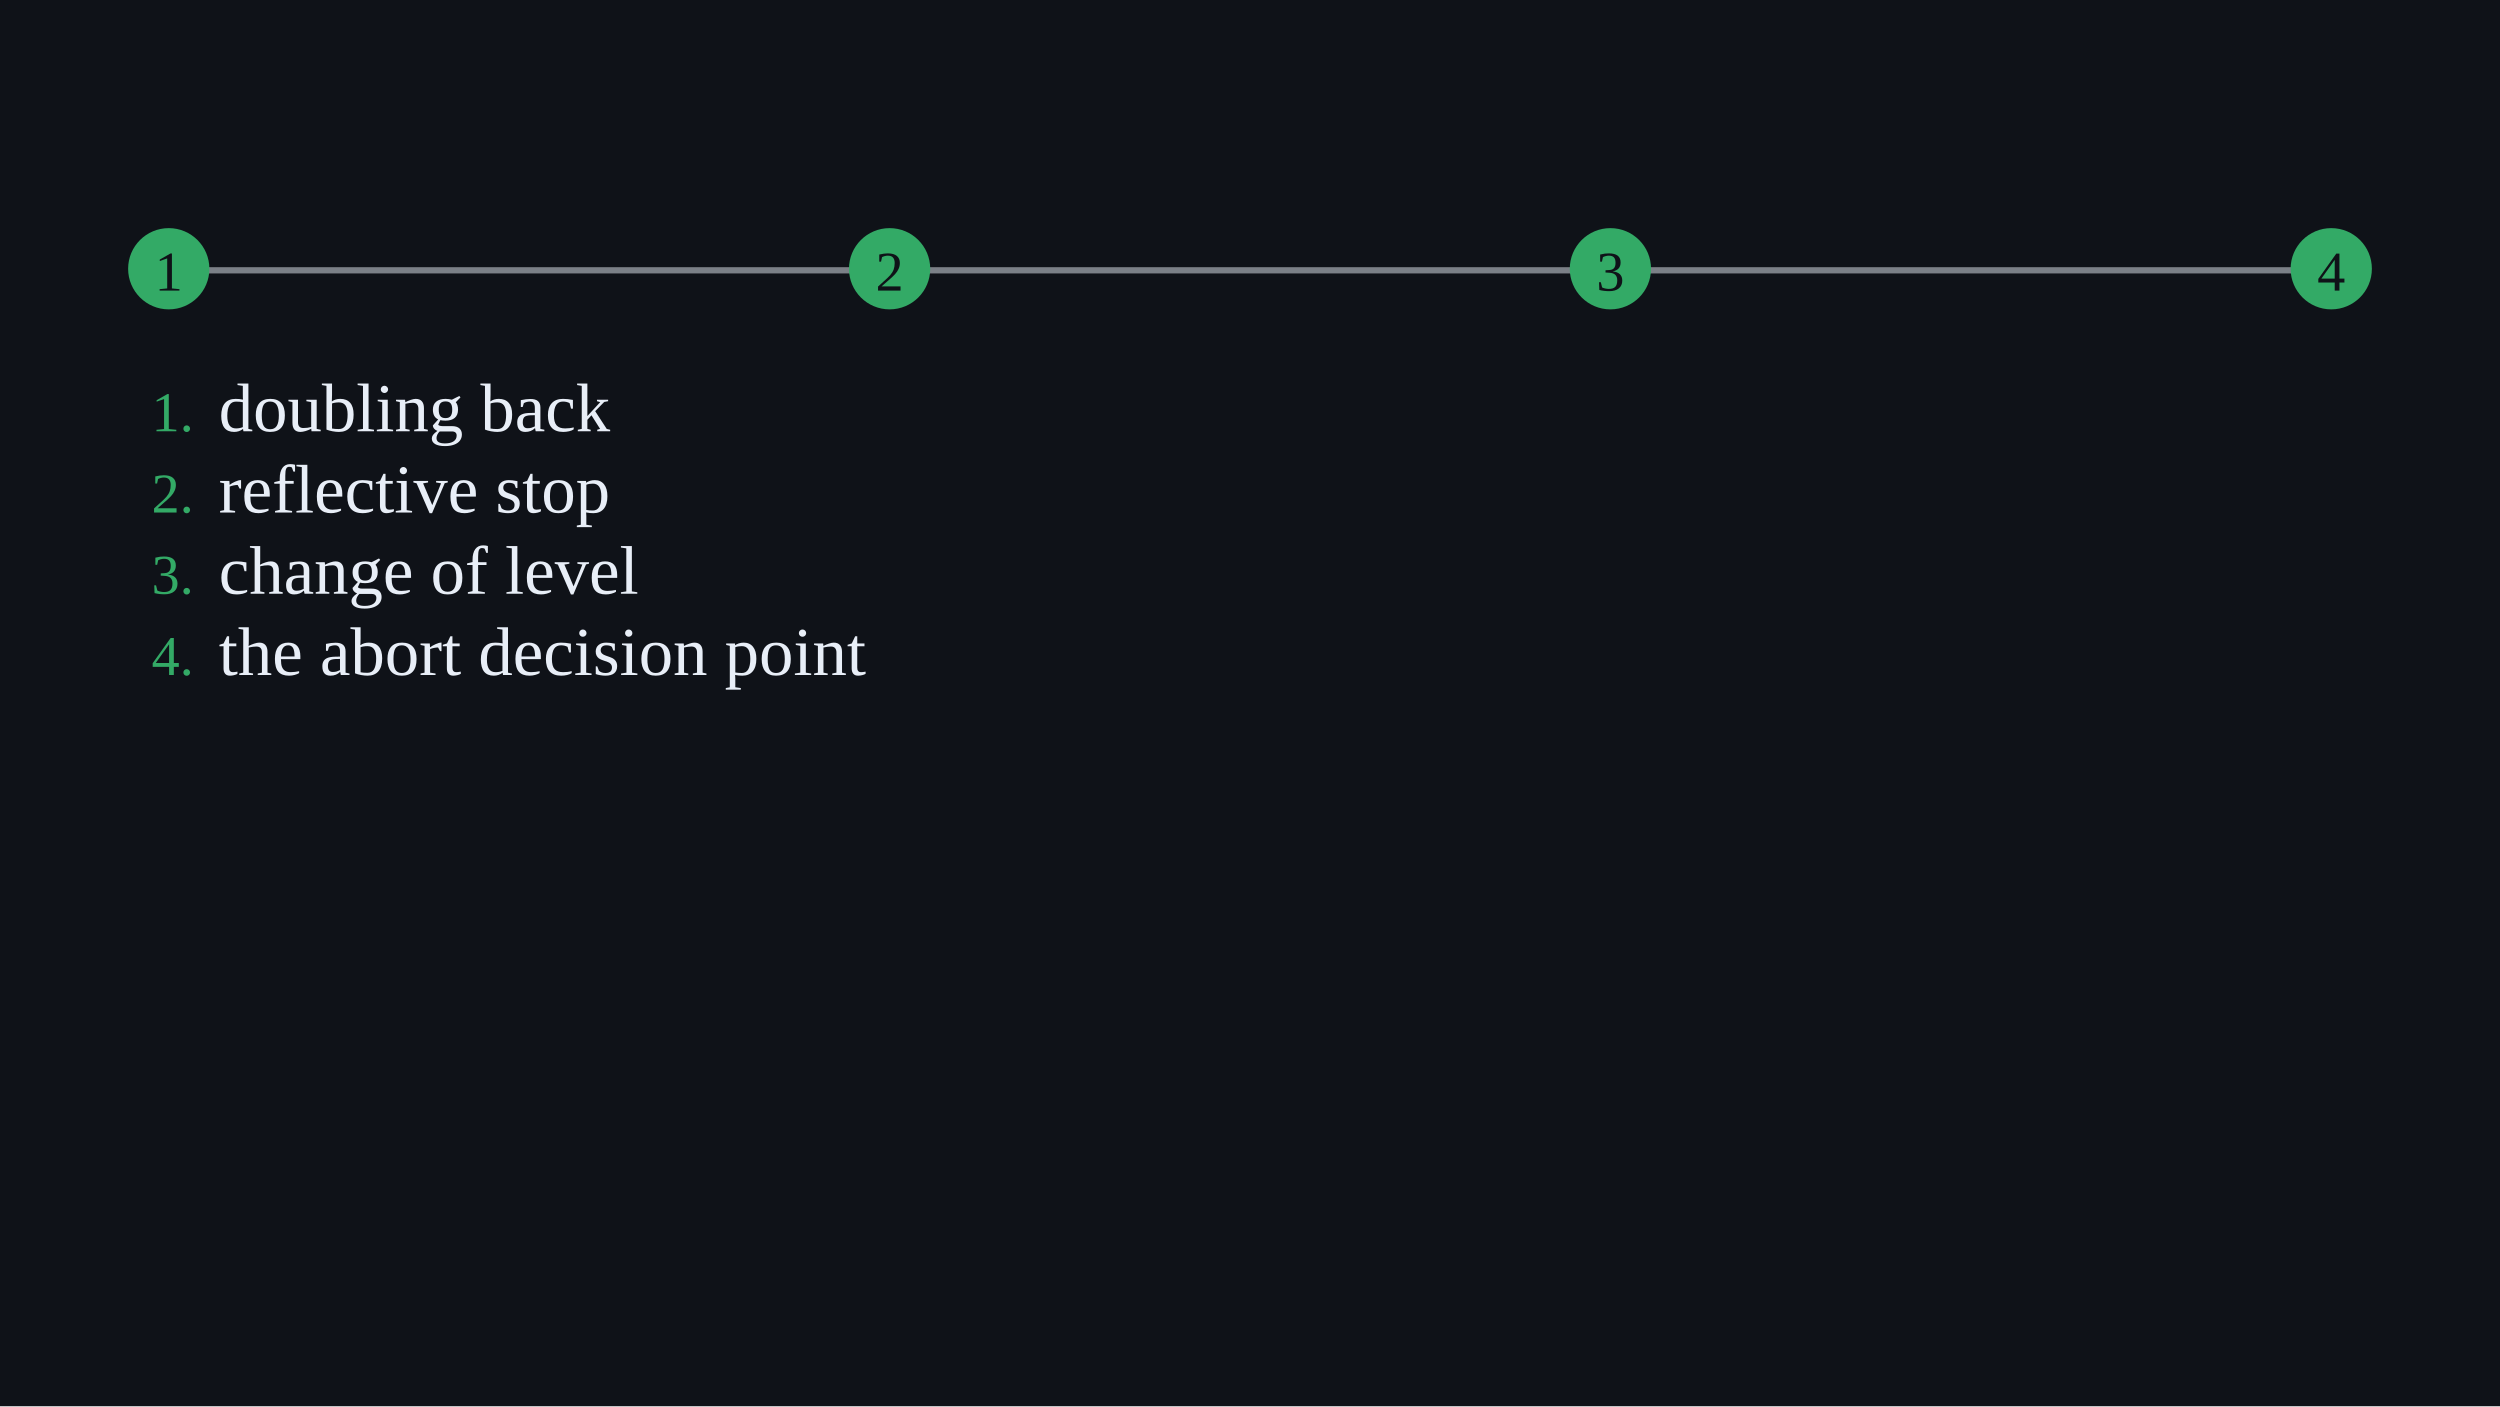
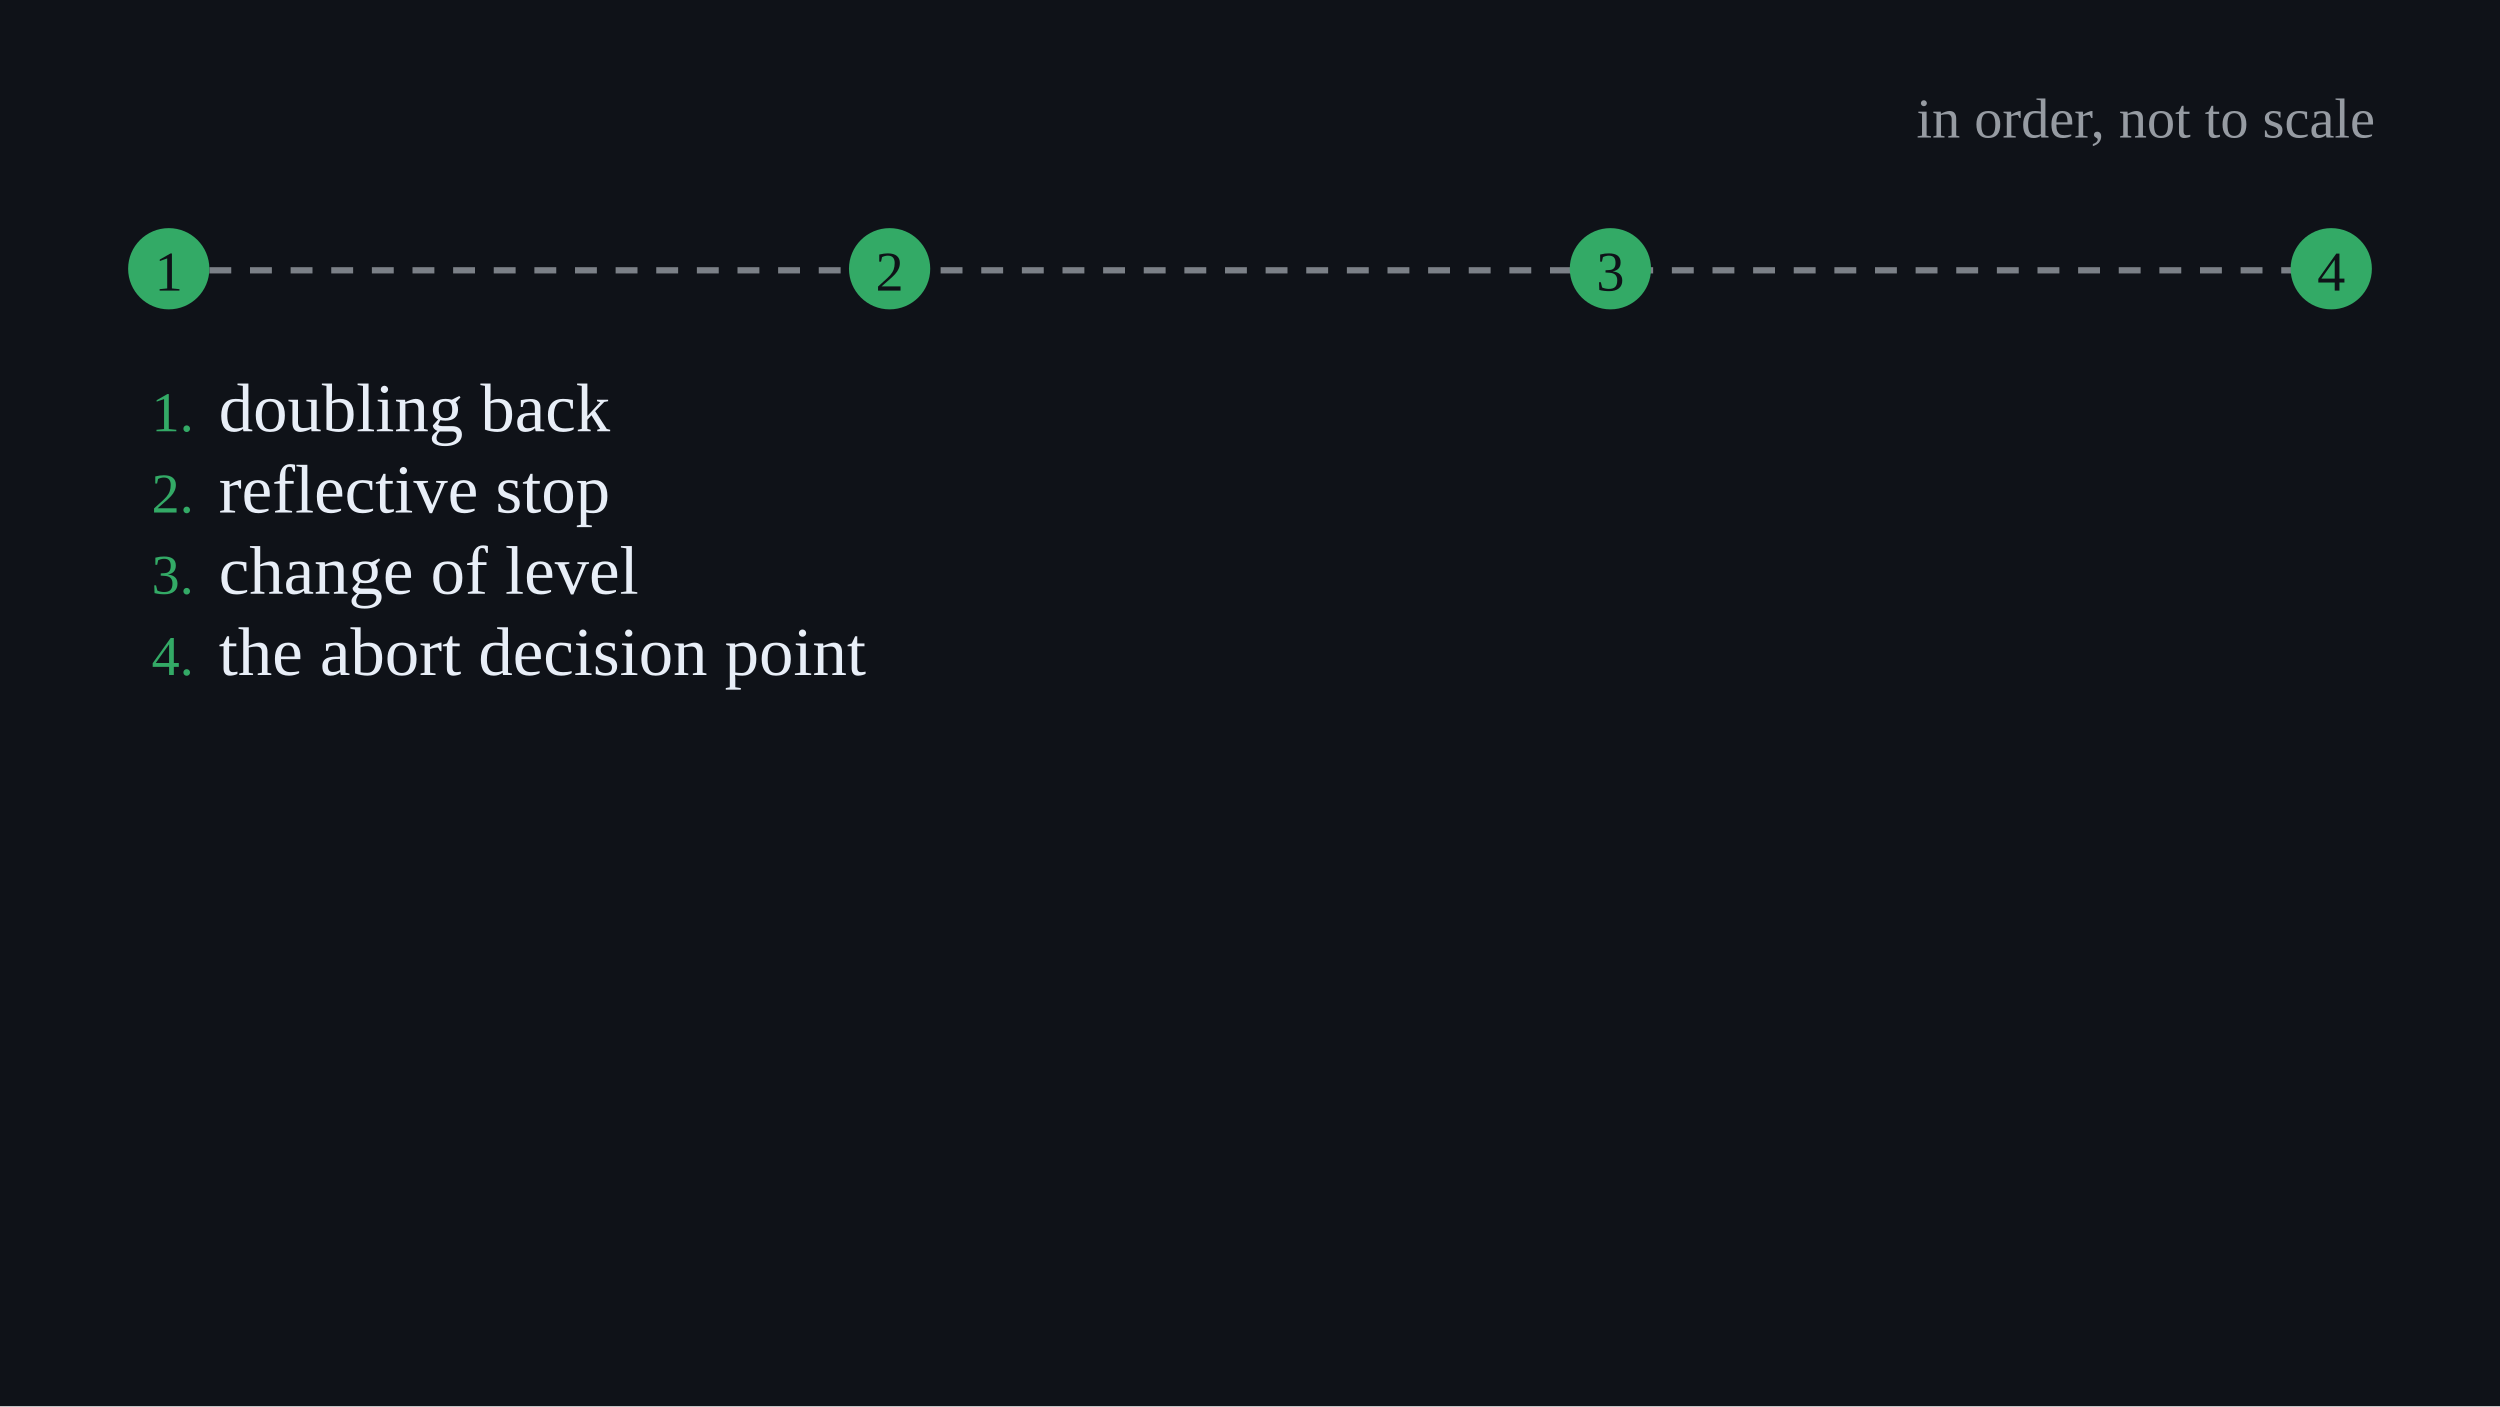
<svg xmlns="http://www.w3.org/2000/svg" width="800" height="450" viewBox="0 0 800 450" role="img">
  <rect x="0" y="0" width="800" height="450" fill="#0f1218" />
-   <line x1="54" y1="86.5" x2="746" y2="86.5" stroke="rgba(232,238,247,0.5)" stroke-width="2" data-path="line" />
+   <line x1="54" y1="86.5" x2="746" y2="86.5" stroke="rgba(232,238,247,0.5)" stroke-width="2" stroke-dasharray="7 6" data-path="line" />
+   <text x="760" y="44" font-size="18" fill="#e8eef7" text-anchor="end" fill-opacity="0.62">in order, not to scale</text>
  <circle cx="54" cy="86" r="13" fill="#3a6" />
  <text x="54" y="93" font-size="18" fill="#0f1218" text-anchor="middle">1</text>
  <circle cx="284.67" cy="86" r="13" fill="#3a6" />
  <text x="284.67" y="93" font-size="18" fill="#0f1218" text-anchor="middle">2</text>
  <circle cx="515.33" cy="86" r="13" fill="#3a6" />
  <text x="515.33" y="93" font-size="18" fill="#0f1218" text-anchor="middle">3</text>
  <circle cx="746" cy="86" r="13" fill="#3a6" />
  <text x="746" y="93" font-size="18" fill="#0f1218" text-anchor="middle">4</text>
  <text x="62" y="138" font-size="18" fill="#3a6" text-anchor="end">1.</text>
  <text x="70" y="138" font-size="22" fill="#e8eef7">doubling back</text>
  <text x="62" y="164" font-size="18" fill="#3a6" text-anchor="end">2.</text>
  <text x="70" y="164" font-size="22" fill="#e8eef7">reflective stop</text>
  <text x="62" y="190" font-size="18" fill="#3a6" text-anchor="end">3.</text>
  <text x="70" y="190" font-size="22" fill="#e8eef7">change of level</text>
  <text x="62" y="216" font-size="18" fill="#3a6" text-anchor="end">4.</text>
  <text x="70" y="216" font-size="22" fill="#e8eef7">the abort decision point</text>
</svg>
